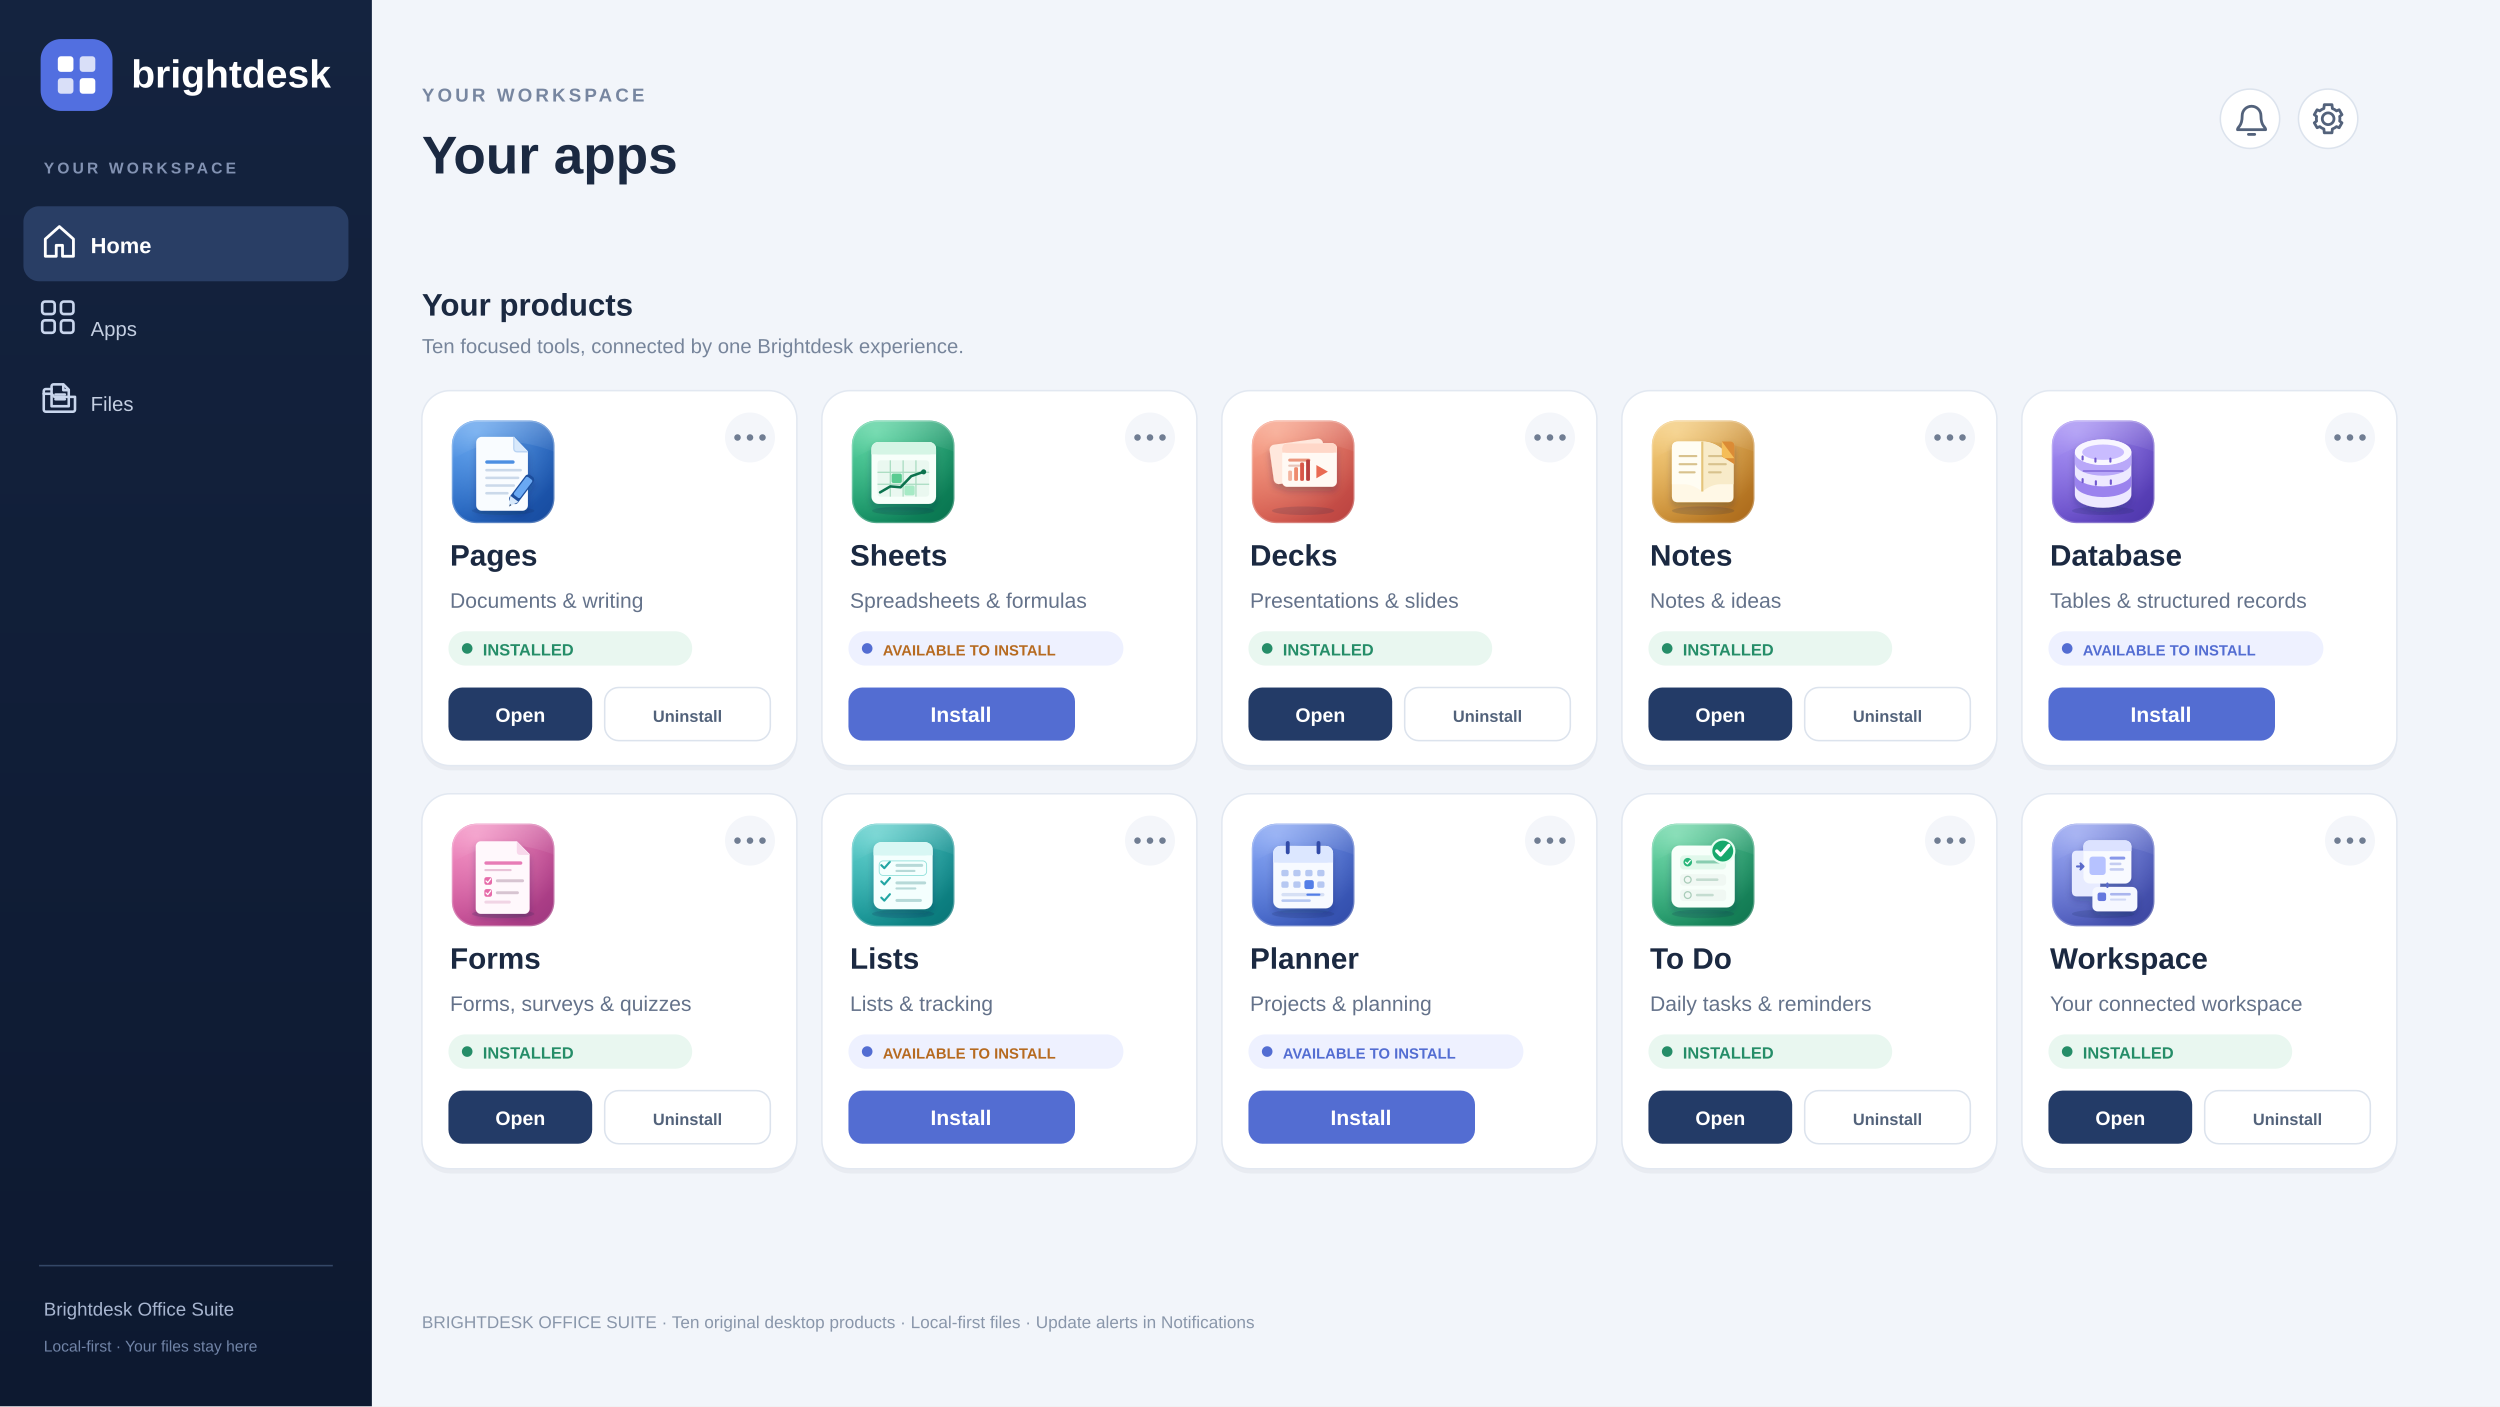
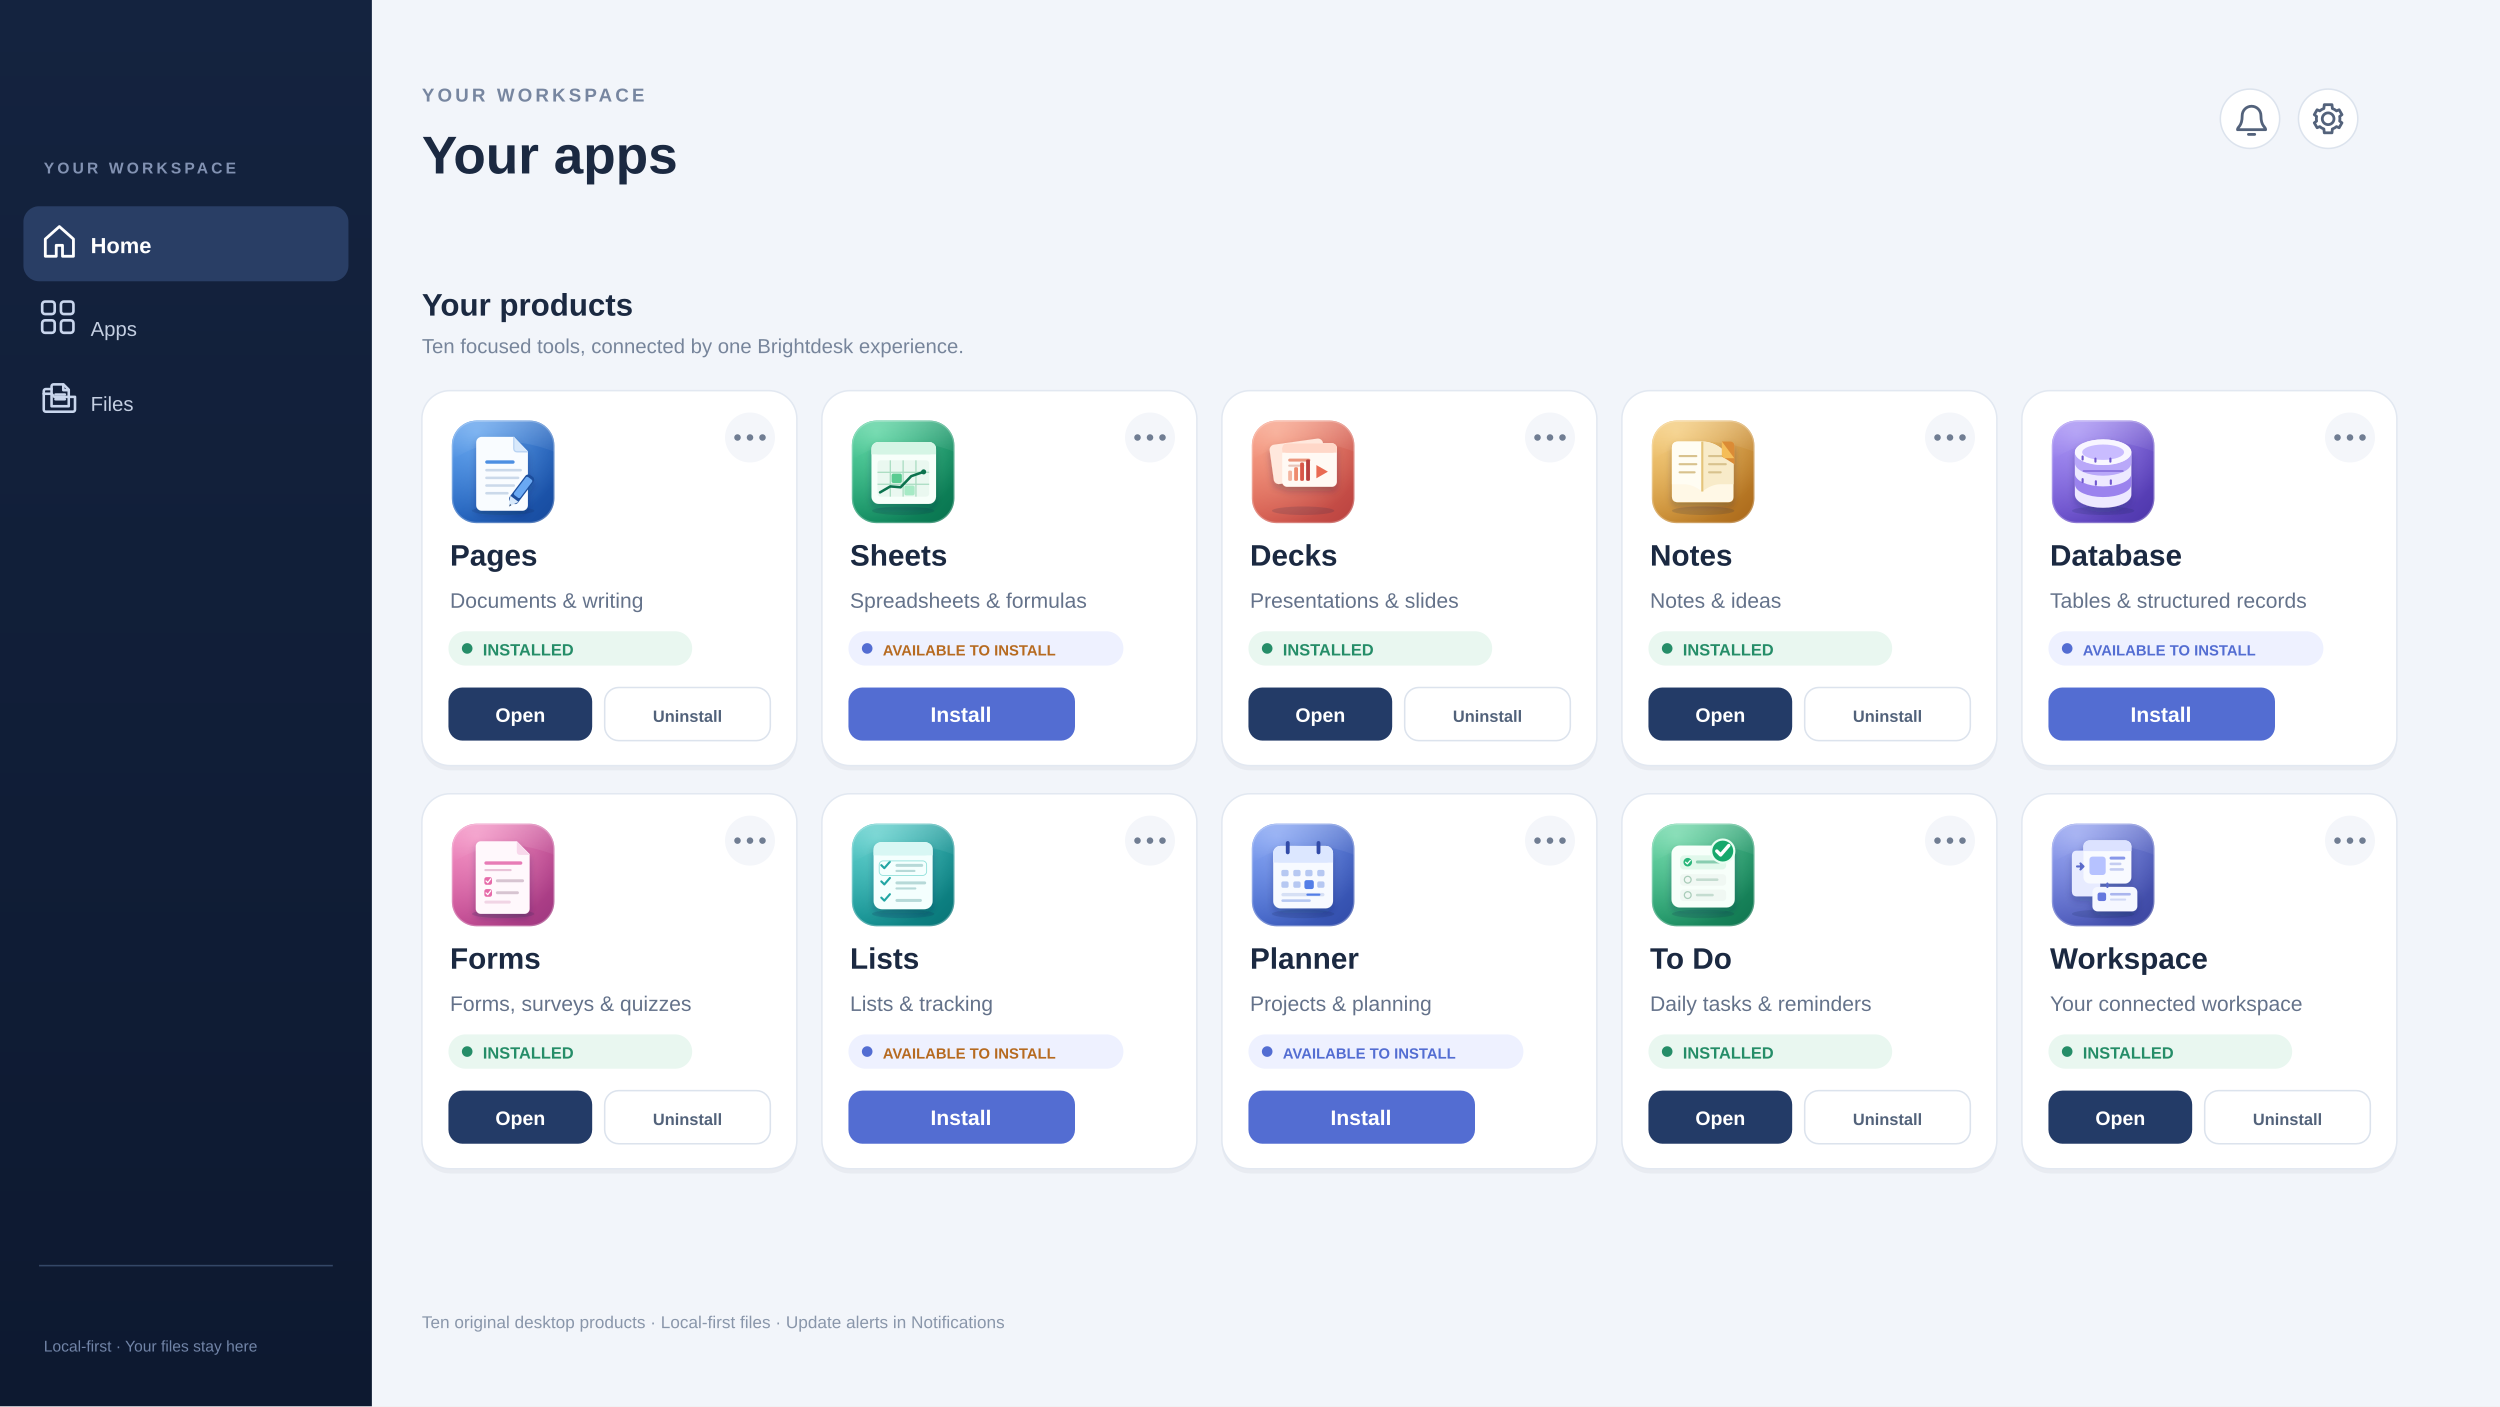
<svg xmlns="http://www.w3.org/2000/svg" width="1600" height="900" viewBox="0 0 1600 900" role="img" aria-labelledby="title desc">
  <defs>
    <linearGradient id="side" x1="0" y1="0" x2="0" y2="1">
      <stop stop-color="#14233F" />
      <stop offset="1" stop-color="#0D1930" />
    </linearGradient>
    <linearGradient id="banner" x1="0" y1="0" x2="1" y2="1">
      <stop stop-color="#E8F0FF" />
      <stop offset="1" stop-color="#F0ECFF" />
    </linearGradient>
    <filter id="shadow" x="-20%" y="-20%" width="140%" height="140%">
      <feDropShadow dx="0" dy="7" stdDeviation="14" flood-color="#1A2B4B" flood-opacity=".09" />
    </filter>
  </defs>
  <rect width="1600" height="900" fill="#F2F5FA" />
  <rect width="238" height="900" fill="url(#side)" />
-   <rect x="26" y="25" width="46" height="46" rx="13" fill="#526FE0" />
-   <g fill="#FFFFFF">
-     <rect x="37" y="36" width="10" height="10" rx="2" />
-     <rect x="51" y="36" width="10" height="10" rx="2" opacity=".78" />
-     <rect x="37" y="50" width="10" height="10" rx="2" opacity=".78" />
-     <rect x="51" y="50" width="10" height="10" rx="2" />
-   </g>
-   <text x="84" y="56" font-family="Arial, sans-serif" font-size="25" font-weight="700" fill="#FFFFFF">brightdesk</text>
  <text x="28" y="111" font-family="Arial, sans-serif" font-size="10" font-weight="700" letter-spacing="2" fill="#8292B2">YOUR WORKSPACE</text>
  <g id="sidebar-home">
    <rect x="15" y="132" width="208" height="48" rx="10" fill="#293E65" />
    <path d="M29 153l9-8 9 8v11h-7v-7h-4v7h-7z" fill="none" stroke="#FFFFFF" stroke-width="1.8" stroke-linecap="round" stroke-linejoin="round" />
    <text x="58" y="162" font-family="Arial, sans-serif" font-size="14" font-weight="700" fill="#FFFFFF">Home</text>
  </g>
  <g id="sidebar-applications">
    <g id="apps-launcher-icon" fill="none" stroke="#C9D6ED" stroke-width="1.7">
      <rect x="27" y="193" width="8" height="8" rx="1.8" />
      <rect x="39" y="193" width="8" height="8" rx="1.8" />
      <rect x="27" y="205" width="8" height="8" rx="1.8" />
      <rect x="39" y="205" width="8" height="8" rx="1.8" />
    </g>
    <text x="58" y="215" font-family="Arial, sans-serif" font-size="13" fill="#C4CFE2">Apps</text>
  </g>
  <g id="sidebar-files">
    <g id="files-folder-documents-icon" transform="translate(26 243)" fill="none" stroke="#C9D6ED" stroke-width="1.65" stroke-linecap="round" stroke-linejoin="round">
      <path data-role="document-stack" d="M7 8V4.2A1.2 1.2 0 0 1 8.2 3h6.4L18 6.4V17H7z" />
      <path d="M14.5 3.2v3.5H18M9.5 9.5h6M9.5 12.5h6" />
      <path d="M2 9h5l1.8 2H22v8.2a1.3 1.3 0 0 1-1.3 1.3H3.3A1.3 1.3 0 0 1 2 19.2z" />
      <path d="M2 9V7.3A1.3 1.3 0 0 1 3.3 6H7" />
    </g>
    <text x="58" y="263" font-family="Arial, sans-serif" font-size="13" fill="#C4CFE2">Files</text>
  </g>
  <path d="M25 810h188" stroke="#344766" />
-   <text x="28" y="842" font-family="Arial, sans-serif" font-size="12" fill="#A8B6D0">Brightdesk Office Suite</text>
  <text x="28" y="865" font-family="Arial, sans-serif" font-size="10" fill="#7184A7">Local-first · Your files stay here</text>
  <text x="270" y="65" font-family="Arial, sans-serif" font-size="12" font-weight="700" letter-spacing="2" fill="#7786A0">YOUR WORKSPACE</text>
  <text x="270" y="111" font-family="Arial, sans-serif" font-size="34" font-weight="700" fill="#1B2941">Your apps</text>
  <text x="270" y="202" font-family="Arial, sans-serif" font-size="20" font-weight="700" fill="#1B2941">Your products</text>
  <text x="270" y="226" font-family="Arial, sans-serif" font-size="13" fill="#77859B">Ten focused tools, connected by one Brightdesk experience.</text>
  <circle cx="1440" cy="76" r="19" fill="#FFFFFF" stroke="#DCE3ED" />
  <g id="notifications-bell" transform="translate(1429 65)" fill="none" stroke="#53627B" stroke-width="1.8" stroke-linecap="round" stroke-linejoin="round">
    <path d="M18 9a6 6 0 0 0-12 0c0 7-3 7-3 9h18c0-2-3-2-3-9Z" />
    <path d="M10 21h4" />
  </g>
  <circle cx="1490" cy="76" r="19" fill="#FFFFFF" stroke="#DCE3ED" />
  <g id="settings-cogwheel" transform="translate(1478 64)" fill="none" stroke="#53627B" stroke-width="1.8" stroke-linecap="round" stroke-linejoin="round">
    <path d="M12 8.25a3.75 3.75 0 1 0 0 7.5 3.75 3.75 0 0 0 0-7.5Z" />
    <path d="M19.4 13.5a7.7 7.7 0 0 0 0-3l1.45-1.12-1.8-3.12-1.72.7a7.7 7.7 0 0 0-2.6-1.5L14.45 3h-4.9l-.28 2.46a7.7 7.7 0 0 0-2.6 1.5l-1.72-.7-1.8 3.12L4.6 10.5a7.7 7.7 0 0 0 0 3l-1.45 1.12 1.8 3.12 1.72-.7a7.7 7.7 0 0 0 2.6 1.5L9.55 21h4.9l.28-2.46a7.7 7.7 0 0 0 2.6-1.5l1.72.7 1.8-3.12L19.4 13.5Z" />
  </g>
  <g transform="translate(0 -42)">
    <g>
      <rect x="270" y="295" width="240" height="240" rx="18" fill="#14233F" opacity=".05" />
      <rect x="270" y="292" width="240" height="240" rx="18" fill="#FFFFFF" stroke="#E2E8F1" />
      <svg x="287" y="309" width="70" height="70" viewBox="0 0 256 256">
        <defs>
          <linearGradient id="pages-bg" x1="0" y1="0" x2="1" y2="1">
            <stop offset="0" stop-color="#2B76D8" />
            <stop offset="1" stop-color="#174A9D" />
          </linearGradient>
          <radialGradient id="pages-light" cx="24%" cy="12%" r="90%">
            <stop offset="0" stop-color="#8BC5FF" stop-opacity=".65" />
            <stop offset="1" stop-color="#8BC5FF" stop-opacity="0" />
          </radialGradient>
          <linearGradient id="pages-glass" x1="0" y1="0" x2="0" y2="1">
            <stop offset="0" stop-color="#fff" stop-opacity=".21" />
            <stop offset="1" stop-color="#fff" stop-opacity="0" />
          </linearGradient>
          <filter id="pages-shadow" x="-30%" y="-30%" width="160%" height="180%">
            <feDropShadow dx="0" dy="10" stdDeviation="9" flood-color="#10234A" flood-opacity=".24" />
          </filter>
        </defs>
        <rect x="8" y="8" width="240" height="240" rx="58" fill="url(#pages-bg)" />
        <rect x="8" y="8" width="240" height="240" rx="58" fill="url(#pages-light)" />
        <path d="M66 9h124a58 58 0 0 1 58 58v14C173 52 93 43 9 100V67A58 58 0 0 1 66 9z" fill="url(#pages-glass)" />
        <rect x="9.5" y="9.5" width="237" height="237" rx="56.5" fill="none" stroke="#fff" stroke-opacity=".26" stroke-width="3" />
        <ellipse cx="128" cy="219" rx="73" ry="10" fill="#10234A" opacity=".15" />
        <g filter="url(#pages-shadow)">
          <path d="M78 46h75l33 34v126a13 13 0 0 1-13 13H78a13 13 0 0 1-13-13V59a13 13 0 0 1 13-13z" fill="#F9FCFF" />
          <path d="M153 46v28a7 7 0 0 0 7 7h26z" fill="#D9E9FB" />
          <path d="M153 46v28a7 7 0 0 0 7 7h26" fill="none" stroke="#B7D2F2" stroke-width="3" />
          <rect x="86" y="101" width="69" height="8" rx="4" fill="#4D8FE2" />
          <rect x="86" y="121" width="86" height="6" rx="3" fill="#CBD9EA" />
          <rect x="86" y="139" width="80" height="6" rx="3" fill="#CBD9EA" />
          <rect x="86" y="157" width="70" height="6" rx="3" fill="#CBD9EA" />
          <rect x="86" y="175" width="55" height="6" rx="3" fill="#CBD9EA" />
          <g transform="rotate(37 171 171)">
            <rect x="158" y="130" width="24" height="78" rx="9" fill="#1C4E9C" />
            <rect x="161" y="137" width="18" height="53" rx="4" fill="#6BA9F3" />
            <path d="M158 197h24l-12 22z" fill="#D7E8FA" />
            <path d="M169 213h4l-2 6z" fill="#243D65" />
          </g>
        </g>
      </svg>
      <circle cx="480" cy="322" r="16" fill="#F4F6FA" />
      <circle cx="472" cy="322" r="2.1" fill="#707D92" />
      <circle cx="480" cy="322" r="2.1" fill="#707D92" />
      <circle cx="488" cy="322" r="2.1" fill="#707D92" />
      <text x="288" y="404" font-family="Arial, sans-serif" font-size="19" font-weight="700" fill="#1B2941">Pages</text>
      <text x="288" y="431" font-family="Arial, sans-serif" font-size="13.5" fill="#64728A">Documents &amp; writing</text>
      <rect x="287" y="446" width="156" height="22" rx="11" fill="#E9F7F0" />
      <circle cx="299" cy="457" r="3.4" fill="#258D68" />
      <text x="309" y="461.5" font-family="Arial, sans-serif" font-size="10.5" font-weight="700" fill="#258D68">INSTALLED</text>
      <rect x="287" y="482" width="92" height="34" rx="9" fill="#233B67" />
      <text x="333" y="504" text-anchor="middle" font-family="Arial, sans-serif" font-size="12.5" font-weight="700" fill="#FFFFFF">Open</text>
      <rect x="387" y="482" width="106" height="34" rx="9" fill="#FFFFFF" stroke="#DCE3ED" />
      <text x="440" y="504" text-anchor="middle" font-family="Arial, sans-serif" font-size="10.5" font-weight="700" fill="#52627A">Uninstall</text>
    </g>
    <g>
      <rect x="526" y="295" width="240" height="240" rx="18" fill="#14233F" opacity=".05" />
      <rect x="526" y="292" width="240" height="240" rx="18" fill="#FFFFFF" stroke="#E2E8F1" />
      <svg x="543" y="309" width="70" height="70" viewBox="0 0 256 256">
        <defs>
          <linearGradient id="sheets-bg" x1="0" y1="0" x2="1" y2="1">
            <stop offset="0" stop-color="#21AD78" />
            <stop offset="1" stop-color="#08724E" />
          </linearGradient>
          <radialGradient id="sheets-light" cx="24%" cy="12%" r="90%">
            <stop offset="0" stop-color="#83F0BF" stop-opacity=".65" />
            <stop offset="1" stop-color="#83F0BF" stop-opacity="0" />
          </radialGradient>
          <linearGradient id="sheets-glass" x1="0" y1="0" x2="0" y2="1">
            <stop offset="0" stop-color="#fff" stop-opacity=".21" />
            <stop offset="1" stop-color="#fff" stop-opacity="0" />
          </linearGradient>
          <filter id="sheets-shadow" x="-30%" y="-30%" width="160%" height="180%">
            <feDropShadow dx="0" dy="10" stdDeviation="9" flood-color="#10234A" flood-opacity=".24" />
          </filter>
        </defs>
        <rect x="8" y="8" width="240" height="240" rx="58" fill="url(#sheets-bg)" />
        <rect x="8" y="8" width="240" height="240" rx="58" fill="url(#sheets-light)" />
        <path d="M66 9h124a58 58 0 0 1 58 58v14C173 52 93 43 9 100V67A58 58 0 0 1 66 9z" fill="url(#sheets-glass)" />
        <rect x="9.5" y="9.5" width="237" height="237" rx="56.5" fill="none" stroke="#fff" stroke-opacity=".26" stroke-width="3" />
        <ellipse cx="128" cy="219" rx="73" ry="10" fill="#10234A" opacity=".15" />
        <g filter="url(#sheets-shadow)">
          <rect x="54" y="58" width="151" height="145" rx="17" fill="#F7FFFA" />
          <rect x="54" y="58" width="151" height="29" rx="17" fill="#D5F5E5" />
          <path d="M54 75v12h151V75" fill="#D5F5E5" />
          <rect x="68" y="101" width="121" height="85" rx="7" fill="#EAF8F0" />
          <path d="M98 101v85M128 101v85M158 101v85M68 129h121M68 157h121" stroke="#A9DCC1" stroke-width="3" />
          <rect x="101" y="132" width="24" height="22" rx="4" fill="#5ACB91" />
          <rect x="131" y="160" width="24" height="23" rx="4" fill="#A6EAC5" />
          <path d="M74 176l24-14 24 2 25-26 29-10" fill="none" stroke="#08724E" stroke-width="6" stroke-linecap="round" stroke-linejoin="round" />
          <circle cx="176" cy="128" r="6" fill="#08724E" />
        </g>
      </svg>
      <circle cx="736" cy="322" r="16" fill="#F4F6FA" />
      <circle cx="728" cy="322" r="2.1" fill="#707D92" />
      <circle cx="736" cy="322" r="2.1" fill="#707D92" />
      <circle cx="744" cy="322" r="2.1" fill="#707D92" />
      <text x="544" y="404" font-family="Arial, sans-serif" font-size="19" font-weight="700" fill="#1B2941">Sheets</text>
      <text x="544" y="431" font-family="Arial, sans-serif" font-size="13.5" fill="#64728A">Spreadsheets &amp; formulas</text>
      <rect x="543" y="446" width="176" height="22" rx="11" fill="#EEF1FF" />
      <circle cx="555" cy="457" r="3.4" fill="#536DD2" />
      <text x="565" y="461.5" font-family="Arial, sans-serif" font-size="9.5" font-weight="700" fill="#B66A20">AVAILABLE TO INSTALL</text>
      <rect x="543" y="482" width="145" height="34" rx="9" fill="#536DD2" />
      <text x="615" y="504" text-anchor="middle" font-family="Arial, sans-serif" font-size="13.5" font-weight="700" fill="#FFFFFF">Install</text>
    </g>
    <g>
      <rect x="782" y="295" width="240" height="240" rx="18" fill="#14233F" opacity=".05" />
      <rect x="782" y="292" width="240" height="240" rx="18" fill="#FFFFFF" stroke="#E2E8F1" />
      <svg x="799" y="309" width="70" height="70" viewBox="0 0 256 256">
        <defs>
          <linearGradient id="decks-bg" x1="0" y1="0" x2="1" y2="1">
            <stop offset="0" stop-color="#F17A62" />
            <stop offset="1" stop-color="#B9413F" />
          </linearGradient>
          <radialGradient id="decks-light" cx="24%" cy="12%" r="90%">
            <stop offset="0" stop-color="#FFC1A6" stop-opacity=".65" />
            <stop offset="1" stop-color="#FFC1A6" stop-opacity="0" />
          </radialGradient>
          <linearGradient id="decks-glass" x1="0" y1="0" x2="0" y2="1">
            <stop offset="0" stop-color="#fff" stop-opacity=".21" />
            <stop offset="1" stop-color="#fff" stop-opacity="0" />
          </linearGradient>
          <filter id="decks-shadow" x="-30%" y="-30%" width="160%" height="180%">
            <feDropShadow dx="0" dy="10" stdDeviation="9" flood-color="#10234A" flood-opacity=".24" />
          </filter>
        </defs>
        <rect x="8" y="8" width="240" height="240" rx="58" fill="url(#decks-bg)" />
        <rect x="8" y="8" width="240" height="240" rx="58" fill="url(#decks-light)" />
        <path d="M66 9h124a58 58 0 0 1 58 58v14C173 52 93 43 9 100V67A58 58 0 0 1 66 9z" fill="url(#decks-glass)" />
        <rect x="9.5" y="9.5" width="237" height="237" rx="56.5" fill="none" stroke="#fff" stroke-opacity=".26" stroke-width="3" />
        <ellipse cx="128" cy="219" rx="73" ry="10" fill="#10234A" opacity=".15" />
        <g filter="url(#decks-shadow)">
          <rect x="48" y="66" width="126" height="93" rx="12" fill="#FFE8DD" transform="rotate(-8 48 66)" />
          <rect x="79" y="61" width="128" height="102" rx="12" fill="#FFF9F4" />
          <rect x="79" y="61" width="128" height="22" rx="12" fill="#FFD7C8" />
          <path d="M79 72h128v11H79z" fill="#FFD7C8" />
          <rect x="93" y="97" width="52" height="7" rx="3.5" fill="#EB967D" />
          <rect x="93" y="111" width="38" height="5" rx="2.5" fill="#E8C6BA" />
          <path d="M159 143v-31l27 15.5z" fill="#E96B52" />
          <rect x="93" y="125" width="9" height="24" rx="3" fill="#F3B49F" />
          <rect x="107" y="117" width="9" height="32" rx="3" fill="#EE8A6C" />
          <rect x="121" y="106" width="9" height="43" rx="3" fill="#D95748" />
          <rect x="135" y="99" width="9" height="50" rx="3" fill="#B9413F" />
        </g>
      </svg>
      <circle cx="992" cy="322" r="16" fill="#F4F6FA" />
      <circle cx="984" cy="322" r="2.1" fill="#707D92" />
      <circle cx="992" cy="322" r="2.1" fill="#707D92" />
      <circle cx="1000" cy="322" r="2.1" fill="#707D92" />
      <text x="800" y="404" font-family="Arial, sans-serif" font-size="19" font-weight="700" fill="#1B2941">Decks</text>
      <text x="800" y="431" font-family="Arial, sans-serif" font-size="13.5" fill="#64728A">Presentations &amp; slides</text>
      <rect x="799" y="446" width="156" height="22" rx="11" fill="#E9F7F0" />
      <circle cx="811" cy="457" r="3.4" fill="#258D68" />
      <text x="821" y="461.5" font-family="Arial, sans-serif" font-size="10.5" font-weight="700" fill="#258D68">INSTALLED</text>
      <rect x="799" y="482" width="92" height="34" rx="9" fill="#233B67" />
      <text x="845" y="504" text-anchor="middle" font-family="Arial, sans-serif" font-size="12.5" font-weight="700" fill="#FFFFFF">Open</text>
      <rect x="899" y="482" width="106" height="34" rx="9" fill="#FFFFFF" stroke="#DCE3ED" />
      <text x="952" y="504" text-anchor="middle" font-family="Arial, sans-serif" font-size="10.5" font-weight="700" fill="#52627A">Uninstall</text>
    </g>
    <g>
      <rect x="1038" y="295" width="240" height="240" rx="18" fill="#14233F" opacity=".05" />
      <rect x="1038" y="292" width="240" height="240" rx="18" fill="#FFFFFF" stroke="#E2E8F1" />
      <svg x="1055" y="309" width="70" height="70" viewBox="0 0 256 256">
        <defs>
          <linearGradient id="notes-bg" x1="0" y1="0" x2="1" y2="1">
            <stop offset="0" stop-color="#EAB34F" />
            <stop offset="1" stop-color="#A96719" />
          </linearGradient>
          <radialGradient id="notes-light" cx="24%" cy="12%" r="90%">
            <stop offset="0" stop-color="#FFE2A0" stop-opacity=".65" />
            <stop offset="1" stop-color="#FFE2A0" stop-opacity="0" />
          </radialGradient>
          <linearGradient id="notes-glass" x1="0" y1="0" x2="0" y2="1">
            <stop offset="0" stop-color="#fff" stop-opacity=".21" />
            <stop offset="1" stop-color="#fff" stop-opacity="0" />
          </linearGradient>
          <filter id="notes-shadow" x="-30%" y="-30%" width="160%" height="180%">
            <feDropShadow dx="0" dy="10" stdDeviation="9" flood-color="#10234A" flood-opacity=".24" />
          </filter>
        </defs>
        <rect x="8" y="8" width="240" height="240" rx="58" fill="url(#notes-bg)" />
        <rect x="8" y="8" width="240" height="240" rx="58" fill="url(#notes-light)" />
        <path d="M66 9h124a58 58 0 0 1 58 58v14C173 52 93 43 9 100V67A58 58 0 0 1 66 9z" fill="url(#notes-glass)" />
        <rect x="9.5" y="9.5" width="237" height="237" rx="56.5" fill="none" stroke="#fff" stroke-opacity=".26" stroke-width="3" />
        <ellipse cx="128" cy="219" rx="73" ry="10" fill="#10234A" opacity=".15" />
        <g filter="url(#notes-shadow)">
          <path d="M55 72q0-15 15-15h55q26 0 48 18l26 20v91q0 13-13 13H69q-14 0-14-14z" fill="#FFF8E6" />
          <path d="M126 57v117q-22-17-42-17H55V72q0-15 15-15z" fill="#FFFDF3" />
          <path d="M126 57v117q22-17 42-17h31V95l-26-20q-22-18-47-18z" fill="#F8EBC9" />
          <path d="M126 57v117" stroke="#E5C47A" stroke-width="5" />
          <path d="M73 91h39M73 110h39M73 129h35M142 91h39M142 110h39M142 129h27" stroke="#D8C28D" stroke-width="5" stroke-linecap="round" />
          <path d="M172 57h20a9 9 0 0 1 9 9v44l-29-18z" fill="#DB8B36" />
          <path d="M172 57v31a8 8 0 0 0 8 8h21" fill="#F5BD58" />
        </g>
      </svg>
      <circle cx="1248" cy="322" r="16" fill="#F4F6FA" />
      <circle cx="1240" cy="322" r="2.1" fill="#707D92" />
      <circle cx="1248" cy="322" r="2.1" fill="#707D92" />
      <circle cx="1256" cy="322" r="2.1" fill="#707D92" />
      <text x="1056" y="404" font-family="Arial, sans-serif" font-size="19" font-weight="700" fill="#1B2941">Notes</text>
      <text x="1056" y="431" font-family="Arial, sans-serif" font-size="13.5" fill="#64728A">Notes &amp; ideas</text>
      <rect x="1055" y="446" width="156" height="22" rx="11" fill="#E9F7F0" />
      <circle cx="1067" cy="457" r="3.4" fill="#258D68" />
      <text x="1077" y="461.5" font-family="Arial, sans-serif" font-size="10.5" font-weight="700" fill="#258D68">INSTALLED</text>
      <rect x="1055" y="482" width="92" height="34" rx="9" fill="#233B67" />
      <text x="1101" y="504" text-anchor="middle" font-family="Arial, sans-serif" font-size="12.5" font-weight="700" fill="#FFFFFF">Open</text>
      <rect x="1155" y="482" width="106" height="34" rx="9" fill="#FFFFFF" stroke="#DCE3ED" />
      <text x="1208" y="504" text-anchor="middle" font-family="Arial, sans-serif" font-size="10.5" font-weight="700" fill="#52627A">Uninstall</text>
    </g>
    <g>
      <rect x="1294" y="295" width="240" height="240" rx="18" fill="#14233F" opacity=".05" />
      <rect x="1294" y="292" width="240" height="240" rx="18" fill="#FFFFFF" stroke="#E2E8F1" />
      <svg x="1311" y="309" width="70" height="70" viewBox="0 0 256 256">
        <defs>
          <linearGradient id="database-bg" x1="0" y1="0" x2="1" y2="1">
            <stop offset="0" stop-color="#8666E9" />
            <stop offset="1" stop-color="#4C35A9" />
          </linearGradient>
          <radialGradient id="database-light" cx="24%" cy="12%" r="90%">
            <stop offset="0" stop-color="#C0B2FF" stop-opacity=".65" />
            <stop offset="1" stop-color="#C0B2FF" stop-opacity="0" />
          </radialGradient>
          <linearGradient id="database-glass" x1="0" y1="0" x2="0" y2="1">
            <stop offset="0" stop-color="#fff" stop-opacity=".21" />
            <stop offset="1" stop-color="#fff" stop-opacity="0" />
          </linearGradient>
          <filter id="database-shadow" x="-30%" y="-30%" width="160%" height="180%">
            <feDropShadow dx="0" dy="10" stdDeviation="9" flood-color="#10234A" flood-opacity=".24" />
          </filter>
        </defs>
        <rect x="8" y="8" width="240" height="240" rx="58" fill="url(#database-bg)" />
        <rect x="8" y="8" width="240" height="240" rx="58" fill="url(#database-light)" />
        <path d="M66 9h124a58 58 0 0 1 58 58v14C173 52 93 43 9 100V67A58 58 0 0 1 66 9z" fill="url(#database-glass)" />
        <rect x="9.5" y="9.5" width="237" height="237" rx="56.5" fill="none" stroke="#fff" stroke-opacity=".26" stroke-width="3" />
        <ellipse cx="128" cy="219" rx="73" ry="10" fill="#10234A" opacity=".15" />
        <g filter="url(#database-shadow)">
          <path d="M62 82c0-17 30-30 66-30s66 13 66 30v99c0 18-30 31-66 31s-66-13-66-31z" fill="#EDE9FF" />
          <path d="M62 82c0 17 30 30 66 30s66-13 66-30v25c0 17-30 30-66 30s-66-13-66-30z" fill="#B9A8F9" />
          <path d="M62 132c0 17 30 30 66 30s66-13 66-30v25c0 17-30 30-66 30s-66-13-66-30z" fill="#9B83EE" />
          <ellipse cx="128" cy="82" rx="66" ry="30" fill="#F8F6FF" />
          <ellipse cx="128" cy="82" rx="49" ry="18" fill="#C9BCFF" />
          <path d="M80 92v7m30-2v7m35-7v7m-65 41v7m31-2v8m35-10v8" stroke="#7058D0" stroke-width="5" stroke-linecap="round" />
          <path d="M82 126h92" stroke="#7158CF" stroke-width="4" stroke-linecap="round" opacity=".7" />
        </g>
      </svg>
      <circle cx="1504" cy="322" r="16" fill="#F4F6FA" />
      <circle cx="1496" cy="322" r="2.1" fill="#707D92" />
      <circle cx="1504" cy="322" r="2.1" fill="#707D92" />
      <circle cx="1512" cy="322" r="2.1" fill="#707D92" />
      <text x="1312" y="404" font-family="Arial, sans-serif" font-size="19" font-weight="700" fill="#1B2941">Database</text>
      <text x="1312" y="431" font-family="Arial, sans-serif" font-size="13.5" fill="#64728A">Tables &amp; structured records</text>
      <rect x="1311" y="446" width="176" height="22" rx="11" fill="#EEF1FF" />
      <circle cx="1323" cy="457" r="3.4" fill="#536DD2" />
      <text x="1333" y="461.5" font-family="Arial, sans-serif" font-size="9.5" font-weight="700" fill="#536DD2">AVAILABLE TO INSTALL</text>
      <rect x="1311" y="482" width="145" height="34" rx="9" fill="#536DD2" />
      <text x="1383" y="504" text-anchor="middle" font-family="Arial, sans-serif" font-size="13.5" font-weight="700" fill="#FFFFFF">Install</text>
    </g>
    <g>
      <rect x="270" y="553" width="240" height="240" rx="18" fill="#14233F" opacity=".05" />
      <rect x="270" y="550" width="240" height="240" rx="18" fill="#FFFFFF" stroke="#E2E8F1" />
      <svg x="287" y="567" width="70" height="70" viewBox="0 0 256 256">
        <defs>
          <linearGradient id="forms-bg" x1="0" y1="0" x2="1" y2="1">
            <stop offset="0" stop-color="#E65FA5" />
            <stop offset="1" stop-color="#9D367F" />
          </linearGradient>
          <radialGradient id="forms-light" cx="24%" cy="12%" r="90%">
            <stop offset="0" stop-color="#FFB6DA" stop-opacity=".65" />
            <stop offset="1" stop-color="#FFB6DA" stop-opacity="0" />
          </radialGradient>
          <linearGradient id="forms-glass" x1="0" y1="0" x2="0" y2="1">
            <stop offset="0" stop-color="#fff" stop-opacity=".21" />
            <stop offset="1" stop-color="#fff" stop-opacity="0" />
          </linearGradient>
          <filter id="forms-shadow" x="-30%" y="-30%" width="160%" height="180%">
            <feDropShadow dx="0" dy="10" stdDeviation="9" flood-color="#10234A" flood-opacity=".24" />
          </filter>
        </defs>
        <rect x="8" y="8" width="240" height="240" rx="58" fill="url(#forms-bg)" />
        <rect x="8" y="8" width="240" height="240" rx="58" fill="url(#forms-light)" />
        <path d="M66 9h124a58 58 0 0 1 58 58v14C173 52 93 43 9 100V67A58 58 0 0 1 66 9z" fill="url(#forms-glass)" />
        <rect x="9.5" y="9.5" width="237" height="237" rx="56.5" fill="none" stroke="#fff" stroke-opacity=".26" stroke-width="3" />
        <ellipse cx="128" cy="219" rx="73" ry="10" fill="#10234A" opacity=".15" />
        <g filter="url(#forms-shadow)">
          <path d="M76 49h84l30 30v128a12 12 0 0 1-12 12H76a12 12 0 0 1-12-12V61a12 12 0 0 1 12-12z" fill="#FFF8FC" />
          <path d="M160 49v25a7 7 0 0 0 7 7h23" fill="#F8D8EB" />
          <rect x="84" y="96" width="89" height="8" rx="4" fill="#E77CB6" />
          <rect x="84" y="114" width="64" height="5" rx="2.5" fill="#E9C3D8" />
          <g>
            <rect x="84" y="133" width="18" height="18" rx="5" fill="#E66AA9" />
            <path d="m88 142 4 4 7-9" fill="none" stroke="#fff" stroke-width="3" stroke-linecap="round" stroke-linejoin="round" />
            <rect x="111" y="138" width="66" height="7" rx="3.5" fill="#D7C4D1" />
            <rect x="84" y="161" width="18" height="18" rx="5" fill="#E66AA9" />
            <path d="m88 170 4 4 7-9" fill="none" stroke="#fff" stroke-width="3" stroke-linecap="round" stroke-linejoin="round" />
            <rect x="111" y="166" width="54" height="7" rx="3.5" fill="#D7C4D1" />
          </g>
          <rect x="84" y="188" width="62" height="7" rx="3.5" fill="#F1D5E5" />
        </g>
      </svg>
      <circle cx="480" cy="580" r="16" fill="#F4F6FA" />
      <circle cx="472" cy="580" r="2.1" fill="#707D92" />
      <circle cx="480" cy="580" r="2.1" fill="#707D92" />
      <circle cx="488" cy="580" r="2.1" fill="#707D92" />
      <text x="288" y="662" font-family="Arial, sans-serif" font-size="19" font-weight="700" fill="#1B2941">Forms</text>
      <text x="288" y="689" font-family="Arial, sans-serif" font-size="13.5" fill="#64728A">Forms, surveys &amp; quizzes</text>
      <rect x="287" y="704" width="156" height="22" rx="11" fill="#E9F7F0" />
      <circle cx="299" cy="715" r="3.4" fill="#258D68" />
      <text x="309" y="719.5" font-family="Arial, sans-serif" font-size="10.5" font-weight="700" fill="#258D68">INSTALLED</text>
      <rect x="287" y="740" width="92" height="34" rx="9" fill="#233B67" />
      <text x="333" y="762" text-anchor="middle" font-family="Arial, sans-serif" font-size="12.5" font-weight="700" fill="#FFFFFF">Open</text>
      <rect x="387" y="740" width="106" height="34" rx="9" fill="#FFFFFF" stroke="#DCE3ED" />
      <text x="440" y="762" text-anchor="middle" font-family="Arial, sans-serif" font-size="10.5" font-weight="700" fill="#52627A">Uninstall</text>
    </g>
    <g>
      <rect x="526" y="553" width="240" height="240" rx="18" fill="#14233F" opacity=".05" />
      <rect x="526" y="550" width="240" height="240" rx="18" fill="#FFFFFF" stroke="#E2E8F1" />
      <svg x="543" y="567" width="70" height="70" viewBox="0 0 256 256">
        <defs>
          <linearGradient id="lists-bg" x1="0" y1="0" x2="1" y2="1">
            <stop offset="0" stop-color="#21AFAF" />
            <stop offset="1" stop-color="#087476" />
          </linearGradient>
          <radialGradient id="lists-light" cx="24%" cy="12%" r="90%">
            <stop offset="0" stop-color="#8CE7E2" stop-opacity=".65" />
            <stop offset="1" stop-color="#8CE7E2" stop-opacity="0" />
          </radialGradient>
          <linearGradient id="lists-glass" x1="0" y1="0" x2="0" y2="1">
            <stop offset="0" stop-color="#fff" stop-opacity=".21" />
            <stop offset="1" stop-color="#fff" stop-opacity="0" />
          </linearGradient>
          <filter id="lists-shadow" x="-30%" y="-30%" width="160%" height="180%">
            <feDropShadow dx="0" dy="10" stdDeviation="9" flood-color="#10234A" flood-opacity=".24" />
          </filter>
        </defs>
        <rect x="8" y="8" width="240" height="240" rx="58" fill="url(#lists-bg)" />
        <rect x="8" y="8" width="240" height="240" rx="58" fill="url(#lists-light)" />
        <path d="M66 9h124a58 58 0 0 1 58 58v14C173 52 93 43 9 100V67A58 58 0 0 1 66 9z" fill="url(#lists-glass)" />
        <rect x="9.5" y="9.5" width="237" height="237" rx="56.5" fill="none" stroke="#fff" stroke-opacity=".26" stroke-width="3" />
        <ellipse cx="128" cy="219" rx="73" ry="10" fill="#10234A" opacity=".15" />
        <g filter="url(#lists-shadow)">
          <rect x="59" y="51" width="138" height="157" rx="19" fill="#F4FFFE" />
          <rect x="59" y="51" width="138" height="31" rx="19" fill="#D8F7F4" />
          <path d="M59 70h138v12H59z" fill="#D8F7F4" />
          <g fill="none" stroke="#20A5A3" stroke-width="5" stroke-linecap="round" stroke-linejoin="round">
            <path d="m77 105 7 7 13-15m-20 46 7 7 13-15m-20 46 7 7 13-15" />
          </g>
          <g fill="#B6D9D8">
            <rect x="110" y="102" width="65" height="7" rx="3.5" />
            <rect x="110" y="116" width="47" height="5" rx="2.5" />
            <rect x="110" y="143" width="72" height="7" rx="3.5" />
            <rect x="110" y="157" width="49" height="5" rx="2.5" />
            <rect x="110" y="184" width="62" height="7" rx="3.5" />
          </g>
          <rect x="72" y="95" width="111" height="34" rx="9" fill="none" stroke="#8FE0DA" stroke-width="2" />
        </g>
      </svg>
      <circle cx="736" cy="580" r="16" fill="#F4F6FA" />
      <circle cx="728" cy="580" r="2.1" fill="#707D92" />
      <circle cx="736" cy="580" r="2.1" fill="#707D92" />
      <circle cx="744" cy="580" r="2.1" fill="#707D92" />
      <text x="544" y="662" font-family="Arial, sans-serif" font-size="19" font-weight="700" fill="#1B2941">Lists</text>
      <text x="544" y="689" font-family="Arial, sans-serif" font-size="13.5" fill="#64728A">Lists &amp; tracking</text>
      <rect x="543" y="704" width="176" height="22" rx="11" fill="#EEF1FF" />
      <circle cx="555" cy="715" r="3.4" fill="#536DD2" />
      <text x="565" y="719.5" font-family="Arial, sans-serif" font-size="9.5" font-weight="700" fill="#B66A20">AVAILABLE TO INSTALL</text>
      <rect x="543" y="740" width="145" height="34" rx="9" fill="#536DD2" />
      <text x="615" y="762" text-anchor="middle" font-family="Arial, sans-serif" font-size="13.5" font-weight="700" fill="#FFFFFF">Install</text>
    </g>
    <g>
      <rect x="782" y="553" width="240" height="240" rx="18" fill="#14233F" opacity=".05" />
      <rect x="782" y="550" width="240" height="240" rx="18" fill="#FFFFFF" stroke="#E2E8F1" />
      <svg x="799" y="567" width="70" height="70" viewBox="0 0 256 256">
        <defs>
          <linearGradient id="planner-bg" x1="0" y1="0" x2="1" y2="1">
            <stop offset="0" stop-color="#567FE5" />
            <stop offset="1" stop-color="#314BA8" />
          </linearGradient>
          <radialGradient id="planner-light" cx="24%" cy="12%" r="90%">
            <stop offset="0" stop-color="#A7C0FF" stop-opacity=".65" />
            <stop offset="1" stop-color="#A7C0FF" stop-opacity="0" />
          </radialGradient>
          <linearGradient id="planner-glass" x1="0" y1="0" x2="0" y2="1">
            <stop offset="0" stop-color="#fff" stop-opacity=".21" />
            <stop offset="1" stop-color="#fff" stop-opacity="0" />
          </linearGradient>
          <filter id="planner-shadow" x="-30%" y="-30%" width="160%" height="180%">
            <feDropShadow dx="0" dy="10" stdDeviation="9" flood-color="#10234A" flood-opacity=".24" />
          </filter>
        </defs>
        <rect x="8" y="8" width="240" height="240" rx="58" fill="url(#planner-bg)" />
        <rect x="8" y="8" width="240" height="240" rx="58" fill="url(#planner-light)" />
        <path d="M66 9h124a58 58 0 0 1 58 58v14C173 52 93 43 9 100V67A58 58 0 0 1 66 9z" fill="url(#planner-glass)" />
        <rect x="9.5" y="9.5" width="237" height="237" rx="56.5" fill="none" stroke="#fff" stroke-opacity=".26" stroke-width="3" />
        <ellipse cx="128" cy="219" rx="73" ry="10" fill="#10234A" opacity=".15" />
        <g filter="url(#planner-shadow)">
          <rect x="58" y="60" width="140" height="146" rx="17" fill="#F7FAFF" />
          <rect x="58" y="60" width="140" height="39" rx="17" fill="#DCE7FF" />
          <path d="M58 82h140v17H58z" fill="#DCE7FF" />
          <path d="M92 53v22m72-22v22" stroke="#314BA8" stroke-width="9" stroke-linecap="round" />
          <g fill="#B6C8F2">
            <rect x="77" y="116" width="17" height="15" rx="4" />
            <rect x="105" y="116" width="17" height="15" rx="4" />
            <rect x="133" y="116" width="17" height="15" rx="4" />
            <rect x="161" y="116" width="17" height="15" rx="4" />
            <rect x="77" y="143" width="17" height="15" rx="4" />
            <rect x="105" y="143" width="17" height="15" rx="4" />
            <rect x="161" y="143" width="17" height="15" rx="4" />
          </g>
          <rect x="131" y="140" width="22" height="21" rx="5" fill="#537EE7" />
          <rect x="77" y="170" width="101" height="8" rx="4" fill="#D6E0F5" />
          <rect x="77" y="185" width="69" height="6" rx="3" fill="#B6C8F2" />
          <path d="M138 174h28" stroke="#537EE7" stroke-width="5" stroke-linecap="round" />
        </g>
      </svg>
      <circle cx="992" cy="580" r="16" fill="#F4F6FA" />
      <circle cx="984" cy="580" r="2.1" fill="#707D92" />
      <circle cx="992" cy="580" r="2.1" fill="#707D92" />
      <circle cx="1000" cy="580" r="2.1" fill="#707D92" />
      <text x="800" y="662" font-family="Arial, sans-serif" font-size="19" font-weight="700" fill="#1B2941">Planner</text>
      <text x="800" y="689" font-family="Arial, sans-serif" font-size="13.5" fill="#64728A">Projects &amp; planning</text>
      <rect x="799" y="704" width="176" height="22" rx="11" fill="#EEF1FF" />
      <circle cx="811" cy="715" r="3.4" fill="#536DD2" />
      <text x="821" y="719.5" font-family="Arial, sans-serif" font-size="9.5" font-weight="700" fill="#536DD2">AVAILABLE TO INSTALL</text>
      <rect x="799" y="740" width="145" height="34" rx="9" fill="#536DD2" />
      <text x="871" y="762" text-anchor="middle" font-family="Arial, sans-serif" font-size="13.5" font-weight="700" fill="#FFFFFF">Install</text>
    </g>
    <g>
      <rect x="1038" y="553" width="240" height="240" rx="18" fill="#14233F" opacity=".05" />
      <rect x="1038" y="550" width="240" height="240" rx="18" fill="#FFFFFF" stroke="#E2E8F1" />
      <svg x="1055" y="567" width="70" height="70" viewBox="0 0 256 256">
        <defs>
          <linearGradient id="to-do-bg" x1="0" y1="0" x2="1" y2="1">
            <stop offset="0" stop-color="#32B981" />
            <stop offset="1" stop-color="#10744F" />
          </linearGradient>
          <radialGradient id="to-do-light" cx="24%" cy="12%" r="90%">
            <stop offset="0" stop-color="#9CF0C7" stop-opacity=".65" />
            <stop offset="1" stop-color="#9CF0C7" stop-opacity="0" />
          </radialGradient>
          <linearGradient id="to-do-glass" x1="0" y1="0" x2="0" y2="1">
            <stop offset="0" stop-color="#fff" stop-opacity=".21" />
            <stop offset="1" stop-color="#fff" stop-opacity="0" />
          </linearGradient>
          <filter id="to-do-shadow" x="-30%" y="-30%" width="160%" height="180%">
            <feDropShadow dx="0" dy="10" stdDeviation="9" flood-color="#10234A" flood-opacity=".24" />
          </filter>
        </defs>
        <rect x="8" y="8" width="240" height="240" rx="58" fill="url(#to-do-bg)" />
        <rect x="8" y="8" width="240" height="240" rx="58" fill="url(#to-do-light)" />
        <path d="M66 9h124a58 58 0 0 1 58 58v14C173 52 93 43 9 100V67A58 58 0 0 1 66 9z" fill="url(#to-do-glass)" />
        <rect x="9.5" y="9.5" width="237" height="237" rx="56.5" fill="none" stroke="#fff" stroke-opacity=".26" stroke-width="3" />
        <ellipse cx="128" cy="219" rx="73" ry="10" fill="#10234A" opacity=".15" />
        <g filter="url(#to-do-shadow)">
          <rect x="54" y="59" width="148" height="145" rx="19" fill="#F7FFFA" />
          <rect x="74" y="82" width="108" height="33" rx="9" fill="#E1F8EB" />
          <circle cx="92" cy="98" r="10" fill="#29B67A" />
          <path d="m87 98 4 4 7-8" fill="none" stroke="#fff" stroke-width="3" stroke-linecap="round" stroke-linejoin="round" />
          <rect x="111" y="94" width="57" height="7" rx="3.5" fill="#88CDB0" />
          <rect x="74" y="126" width="108" height="27" rx="8" fill="#F0F8F3" />
          <circle cx="92" cy="139" r="8" fill="none" stroke="#A9CCB9" stroke-width="3" />
          <rect x="111" y="136" width="53" height="6" rx="3" fill="#C4DCD0" />
          <rect x="74" y="162" width="108" height="27" rx="8" fill="#F0F8F3" />
          <circle cx="92" cy="175" r="8" fill="none" stroke="#A9CCB9" stroke-width="3" />
          <rect x="111" y="172" width="42" height="6" rx="3" fill="#C4DCD0" />
          <circle cx="174" cy="72" r="27" fill="#19A86C" stroke="#E9FFF2" stroke-width="5" />
          <path d="m160 72 9 9 19-22" fill="none" stroke="#fff" stroke-width="8" stroke-linecap="round" stroke-linejoin="round" />
        </g>
      </svg>
      <circle cx="1248" cy="580" r="16" fill="#F4F6FA" />
      <circle cx="1240" cy="580" r="2.1" fill="#707D92" />
      <circle cx="1248" cy="580" r="2.1" fill="#707D92" />
      <circle cx="1256" cy="580" r="2.1" fill="#707D92" />
      <text x="1056" y="662" font-family="Arial, sans-serif" font-size="19" font-weight="700" fill="#1B2941">To Do</text>
      <text x="1056" y="689" font-family="Arial, sans-serif" font-size="13.5" fill="#64728A">Daily tasks &amp; reminders</text>
      <rect x="1055" y="704" width="156" height="22" rx="11" fill="#E9F7F0" />
      <circle cx="1067" cy="715" r="3.4" fill="#258D68" />
      <text x="1077" y="719.5" font-family="Arial, sans-serif" font-size="10.5" font-weight="700" fill="#258D68">INSTALLED</text>
      <rect x="1055" y="740" width="92" height="34" rx="9" fill="#233B67" />
      <text x="1101" y="762" text-anchor="middle" font-family="Arial, sans-serif" font-size="12.5" font-weight="700" fill="#FFFFFF">Open</text>
      <rect x="1155" y="740" width="106" height="34" rx="9" fill="#FFFFFF" stroke="#DCE3ED" />
      <text x="1208" y="762" text-anchor="middle" font-family="Arial, sans-serif" font-size="10.5" font-weight="700" fill="#52627A">Uninstall</text>
    </g>
    <g>
      <rect x="1294" y="553" width="240" height="240" rx="18" fill="#14233F" opacity=".05" />
      <rect x="1294" y="550" width="240" height="240" rx="18" fill="#FFFFFF" stroke="#E2E8F1" />
      <svg x="1311" y="567" width="70" height="70" viewBox="0 0 256 256">
        <defs>
          <linearGradient id="workspace-bg" x1="0" y1="0" x2="1" y2="1">
            <stop offset="0" stop-color="#6778DF" />
            <stop offset="1" stop-color="#3B459F" />
          </linearGradient>
          <radialGradient id="workspace-light" cx="24%" cy="12%" r="90%">
            <stop offset="0" stop-color="#B7C4FF" stop-opacity=".65" />
            <stop offset="1" stop-color="#B7C4FF" stop-opacity="0" />
          </radialGradient>
          <linearGradient id="workspace-glass" x1="0" y1="0" x2="0" y2="1">
            <stop offset="0" stop-color="#fff" stop-opacity=".21" />
            <stop offset="1" stop-color="#fff" stop-opacity="0" />
          </linearGradient>
          <filter id="workspace-shadow" x="-30%" y="-30%" width="160%" height="180%">
            <feDropShadow dx="0" dy="10" stdDeviation="9" flood-color="#10234A" flood-opacity=".24" />
          </filter>
        </defs>
        <rect x="8" y="8" width="240" height="240" rx="58" fill="url(#workspace-bg)" />
        <rect x="8" y="8" width="240" height="240" rx="58" fill="url(#workspace-light)" />
        <path d="M66 9h124a58 58 0 0 1 58 58v14C173 52 93 43 9 100V67A58 58 0 0 1 66 9z" fill="url(#workspace-glass)" />
        <rect x="9.5" y="9.5" width="237" height="237" rx="56.5" fill="none" stroke="#fff" stroke-opacity=".26" stroke-width="3" />
        <ellipse cx="128" cy="219" rx="73" ry="10" fill="#10234A" opacity=".15" />
        <g filter="url(#workspace-shadow)">
          <path d="M55 83q0-12 12-12h54v107H67q-12 0-12-12z" fill="#E7EBFF" />
          <rect x="82" y="47" width="112" height="101" rx="15" fill="#F8FAFF" />
          <rect x="82" y="47" width="112" height="25" rx="15" fill="#DCE2FF" />
          <path d="M82 60h112v12H82z" fill="#DCE2FF" />
          <rect x="96" y="85" width="38" height="43" rx="7" fill="#B6C2FF" />
          <rect x="143" y="85" width="37" height="7" rx="3.5" fill="#8797E9" />
          <rect x="143" y="99" width="28" height="6" rx="3" fill="#C4CCF1" />
          <rect x="143" y="112" width="34" height="6" rx="3" fill="#C4CCF1" />
          <rect x="103" y="156" width="105" height="57" rx="12" fill="#F5F7FF" />
          <rect x="115" y="169" width="20" height="20" rx="5" fill="#6678DE" />
          <rect x="144" y="170" width="49" height="6" rx="3" fill="#AAB5EE" />
          <rect x="144" y="183" width="38" height="5" rx="2.5" fill="#D1D8F5" />
          <path d="M67 108h15m-7-7 7 7-7 7M138 148v8" stroke="#5A6ACC" stroke-width="5" stroke-linecap="round" stroke-linejoin="round" />
        </g>
      </svg>
      <circle cx="1504" cy="580" r="16" fill="#F4F6FA" />
      <circle cx="1496" cy="580" r="2.1" fill="#707D92" />
      <circle cx="1504" cy="580" r="2.1" fill="#707D92" />
      <circle cx="1512" cy="580" r="2.1" fill="#707D92" />
      <text x="1312" y="662" font-family="Arial, sans-serif" font-size="19" font-weight="700" fill="#1B2941">Workspace</text>
      <text x="1312" y="689" font-family="Arial, sans-serif" font-size="13.5" fill="#64728A">Your connected workspace</text>
      <rect x="1311" y="704" width="156" height="22" rx="11" fill="#E9F7F0" />
      <circle cx="1323" cy="715" r="3.4" fill="#258D68" />
      <text x="1333" y="719.5" font-family="Arial, sans-serif" font-size="10.5" font-weight="700" fill="#258D68">INSTALLED</text>
      <rect x="1311" y="740" width="92" height="34" rx="9" fill="#233B67" />
      <text x="1357" y="762" text-anchor="middle" font-family="Arial, sans-serif" font-size="12.5" font-weight="700" fill="#FFFFFF">Open</text>
      <rect x="1411" y="740" width="106" height="34" rx="9" fill="#FFFFFF" stroke="#DCE3ED" />
      <text x="1464" y="762" text-anchor="middle" font-family="Arial, sans-serif" font-size="10.5" font-weight="700" fill="#52627A">Uninstall</text>
    </g>
  </g>
-   <text x="270" y="850" font-family="Arial, sans-serif" font-size="11" fill="#8996AA">BRIGHTDESK OFFICE SUITE · Ten original desktop products · Local-first files · Update alerts in Notifications</text>
+   <text x="270" y="850" font-family="Arial, sans-serif" font-size="11" fill="#8996AA">Ten original desktop products · Local-first files · Update alerts in Notifications</text>
</svg>
